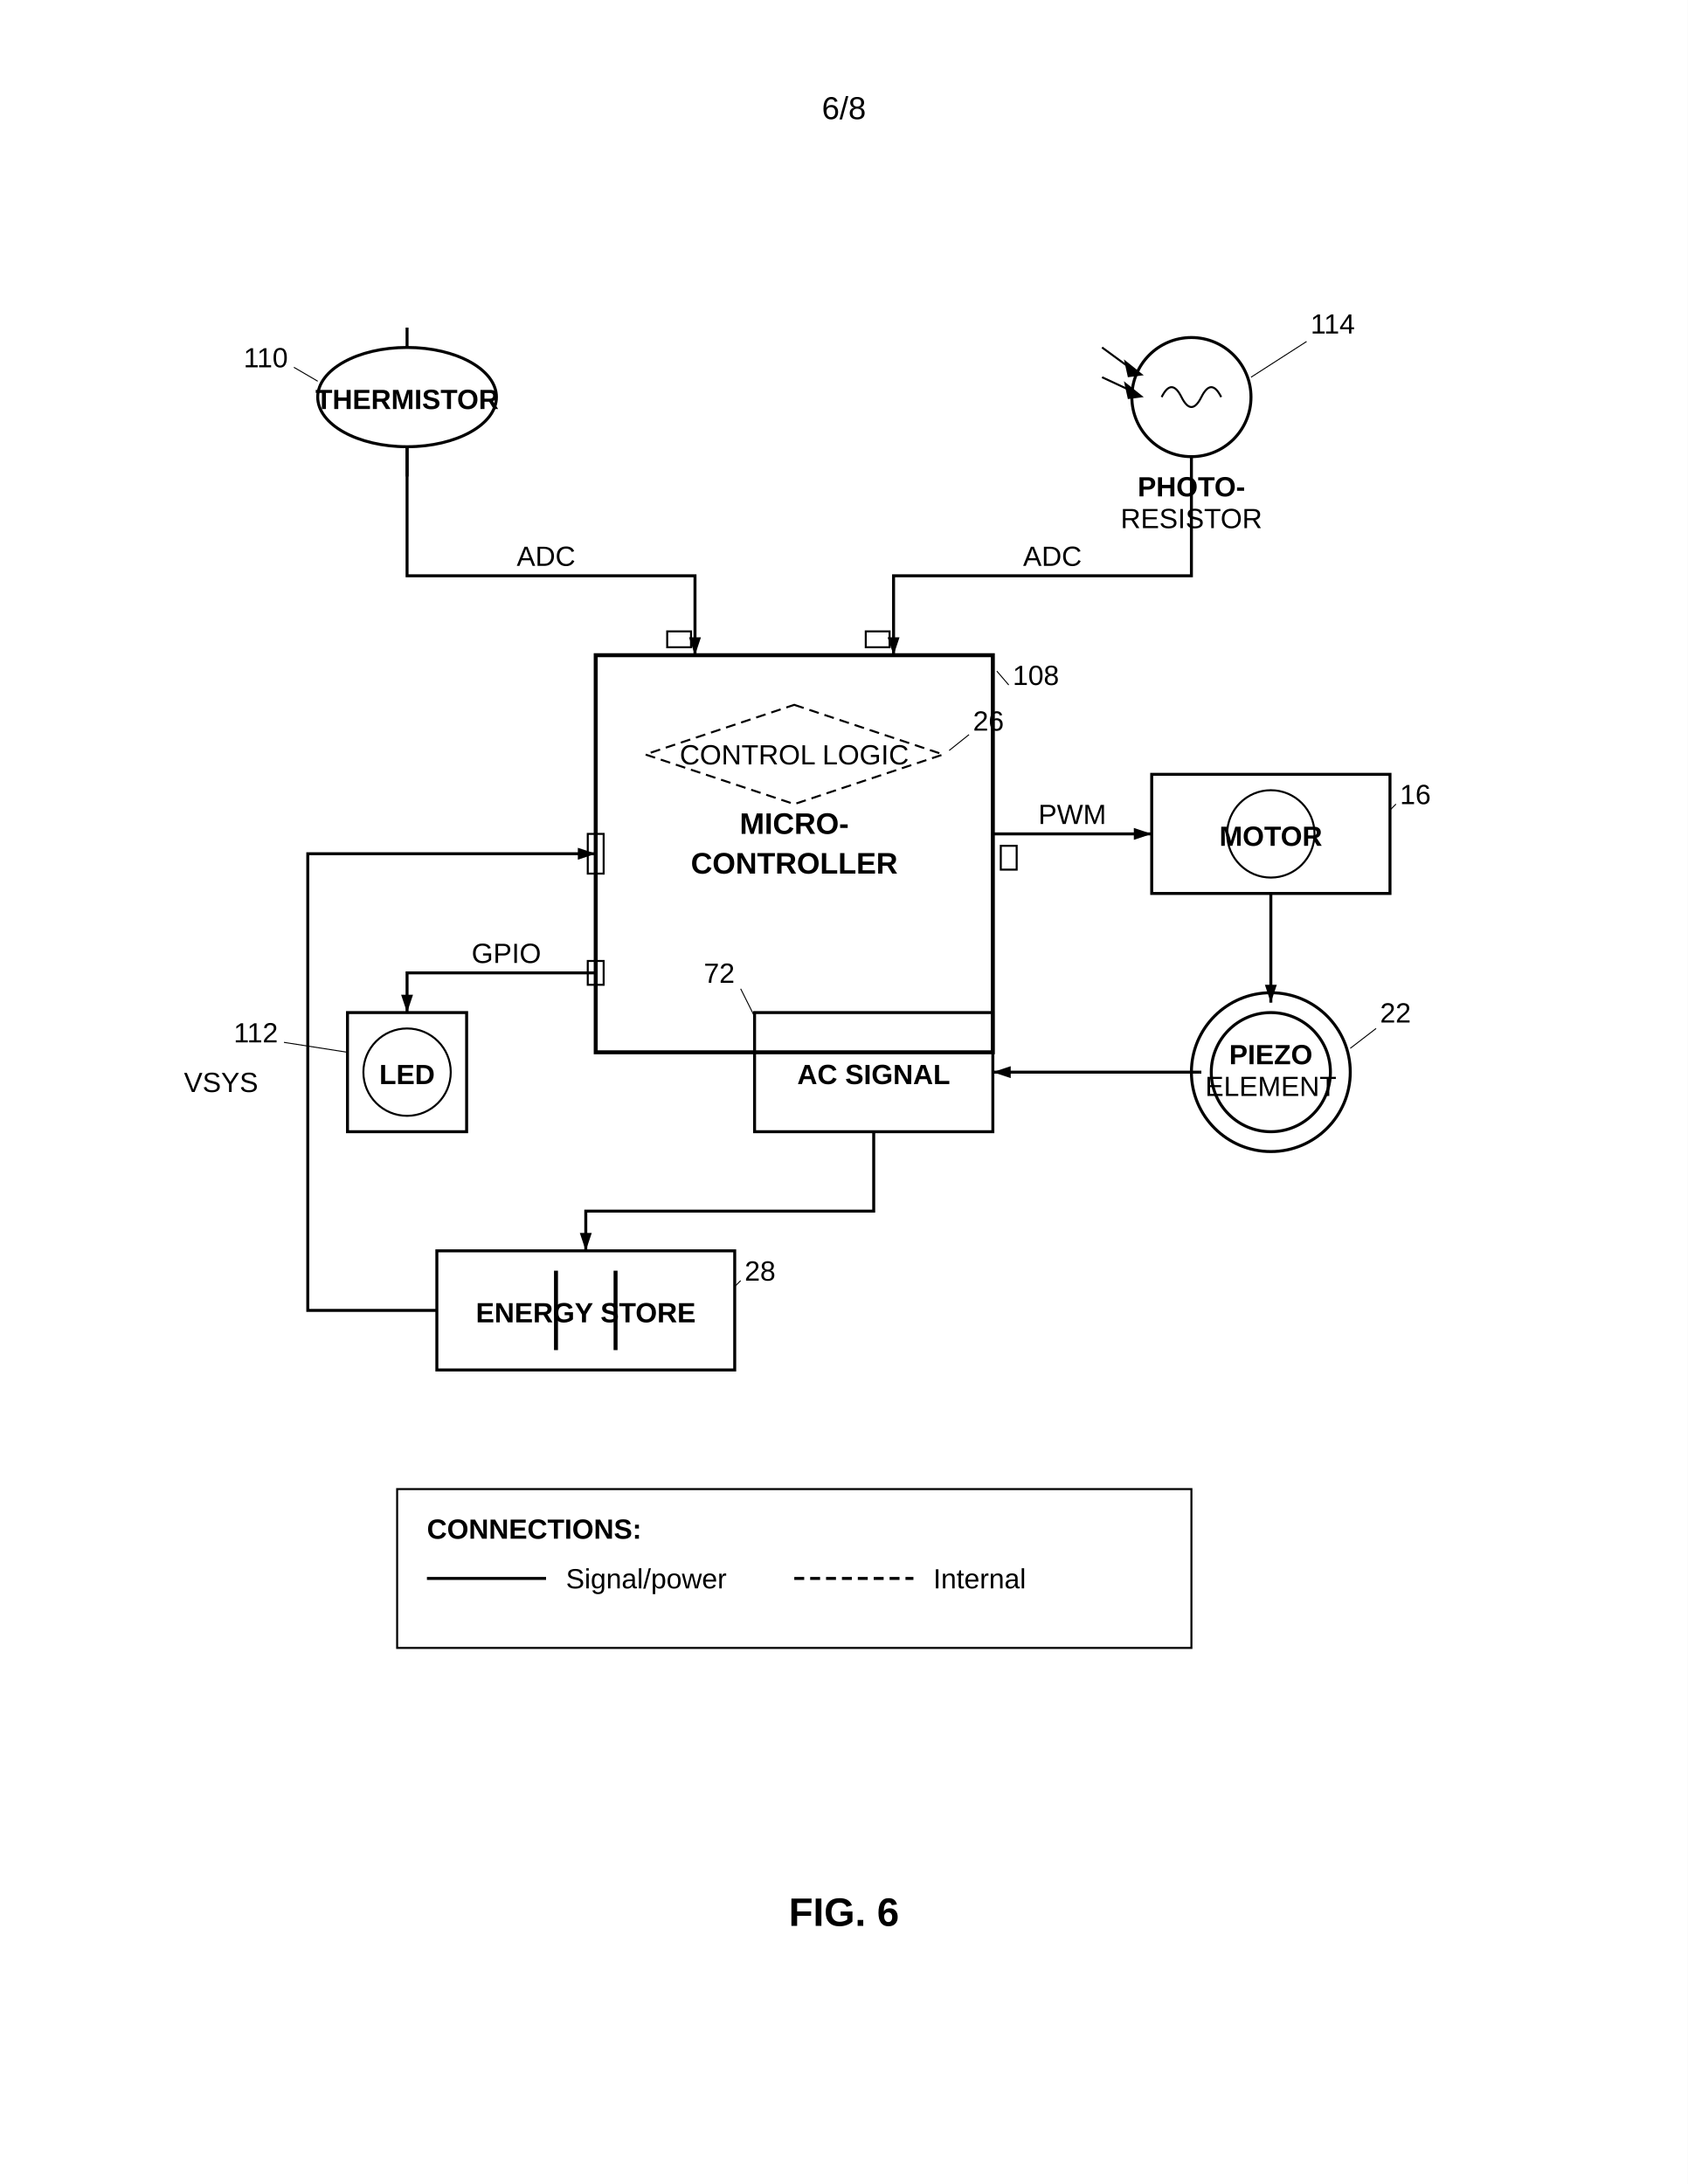
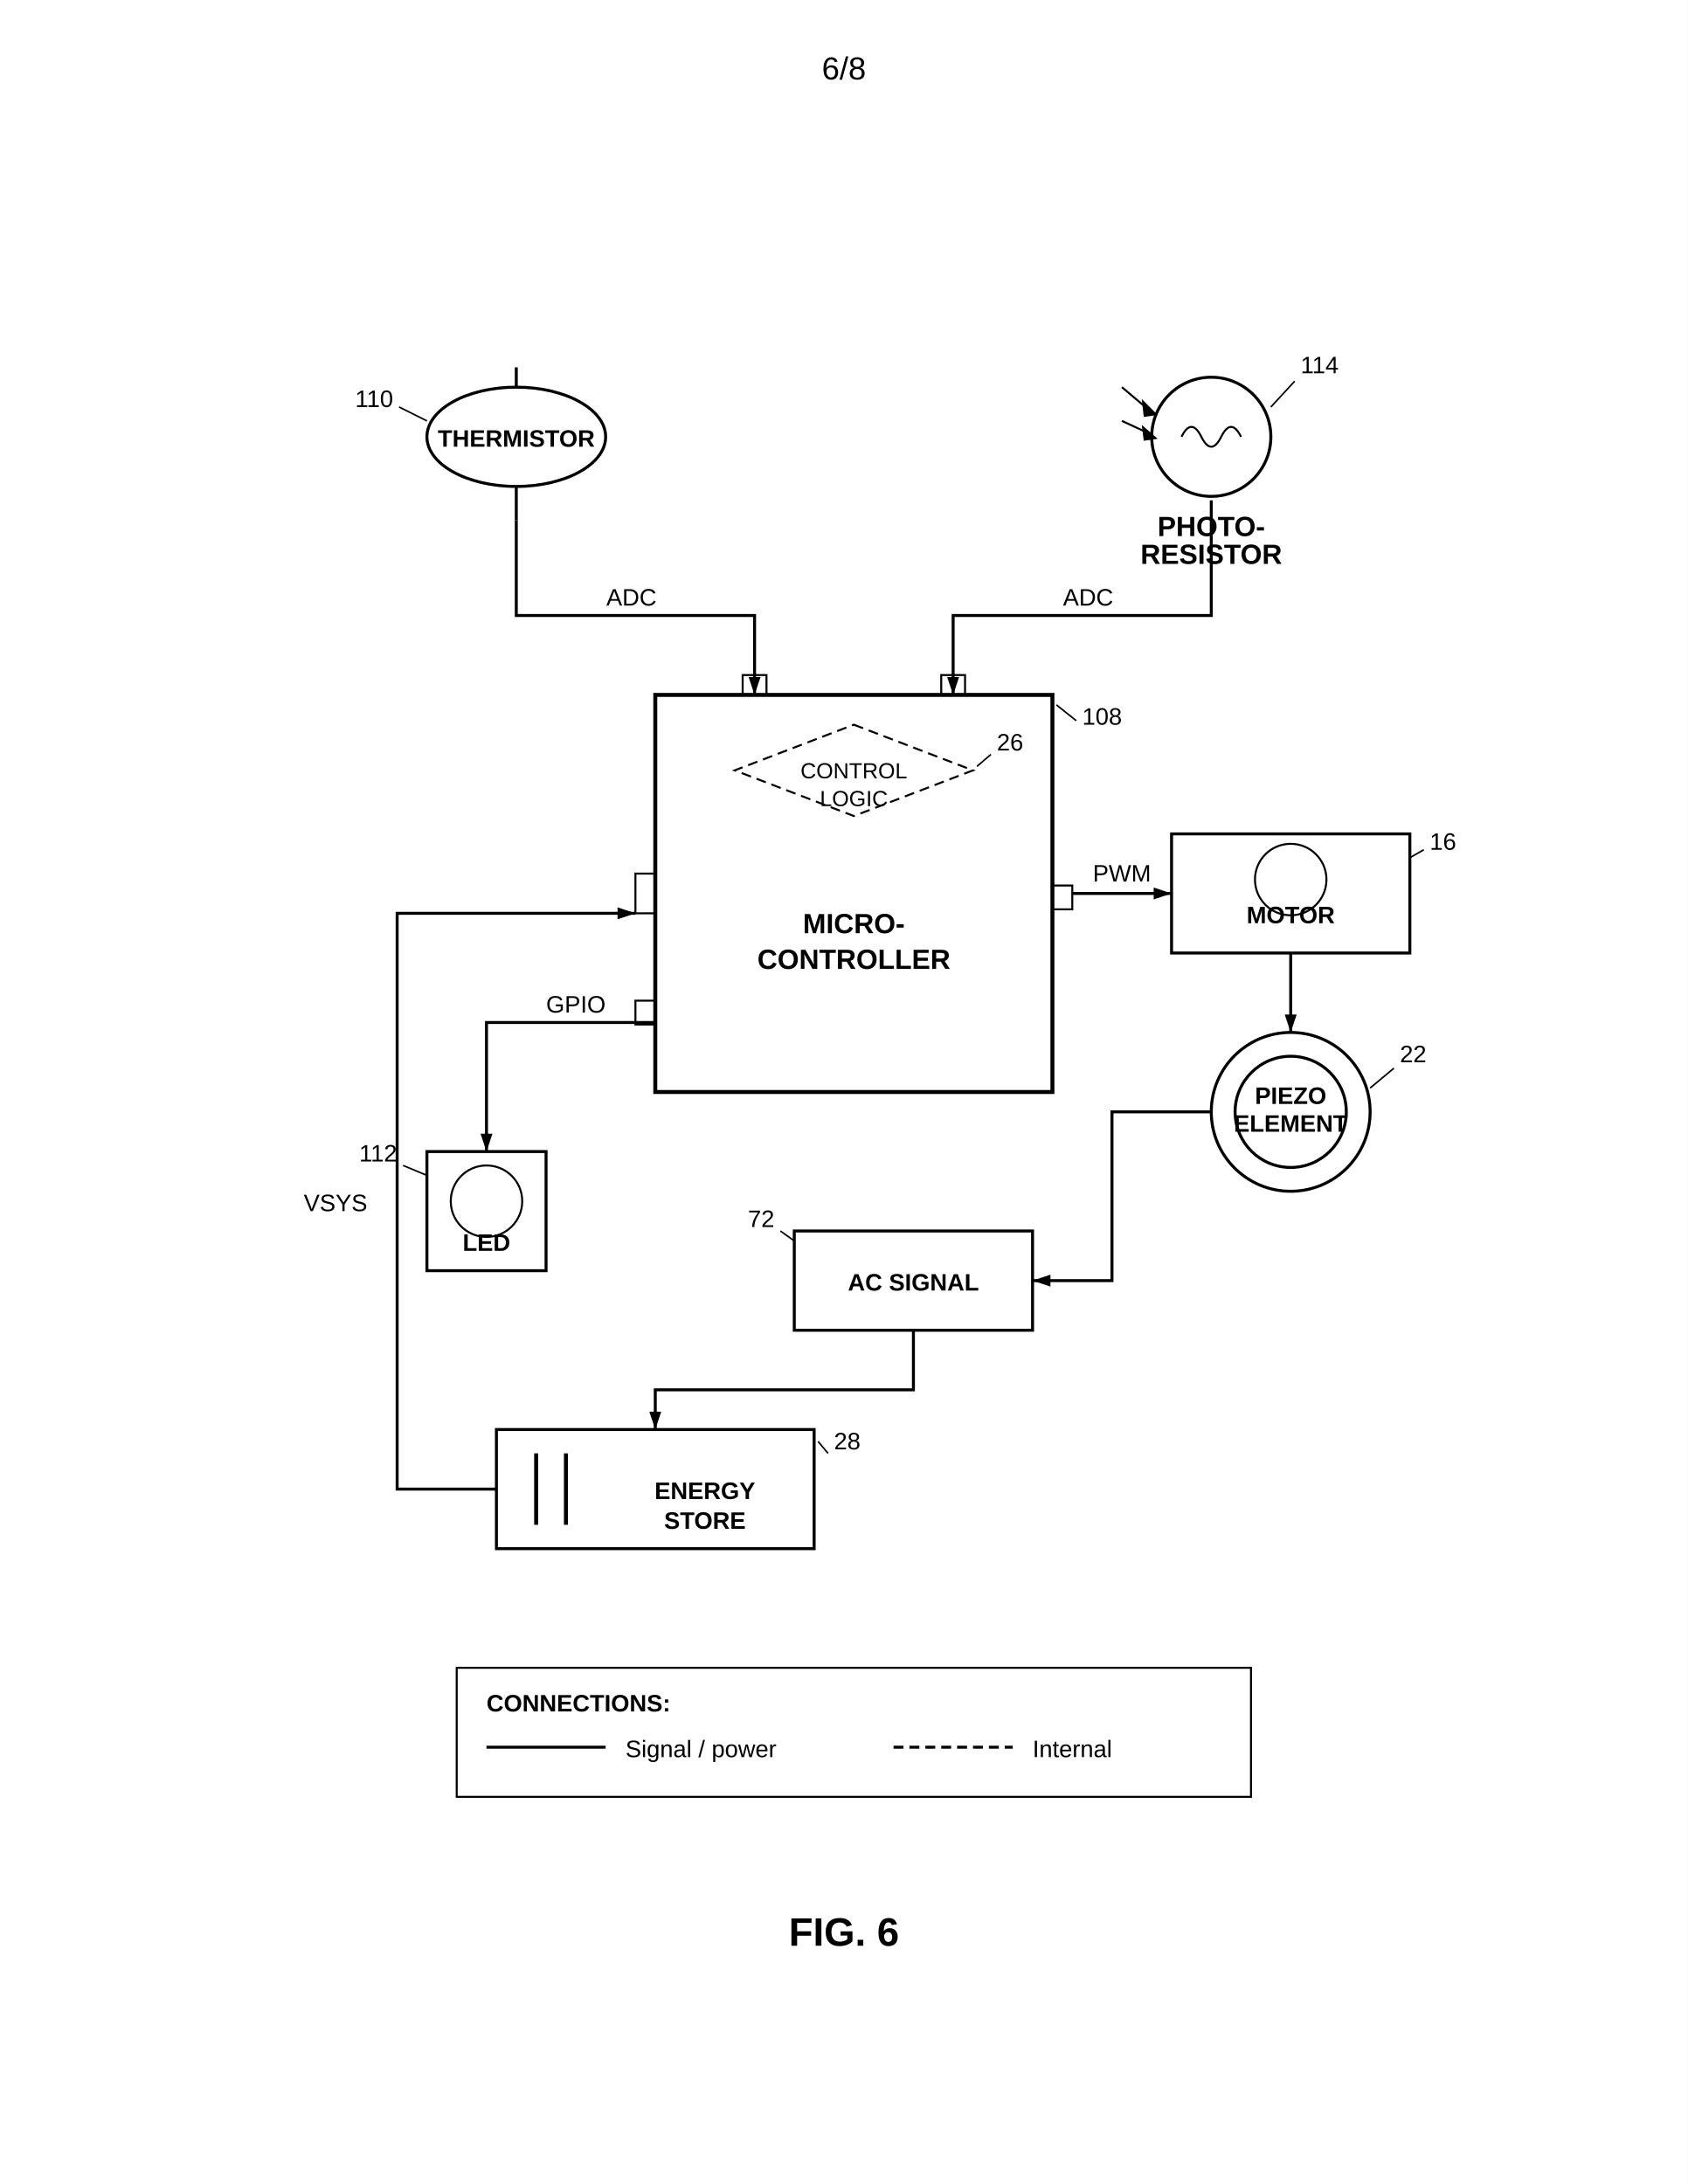
<svg xmlns="http://www.w3.org/2000/svg" width="8.5in" height="11in" viewBox="0 0 850 1100">
  <defs>
    <marker id="ah" markerWidth="6" markerHeight="4" refX="6" refY="2" orient="auto">
      <polygon points="0 0, 6 2, 0 4" fill="black" />
    </marker>
  </defs>
  <rect width="100%" height="100%" fill="white" />
-   <text x="425" y="60" font-family="Arial, sans-serif" font-size="16" text-anchor="middle" fill="black">6/8</text>
-   <g transform="translate(0, 50)">
-     <path d="M 300 280 L 500 280 L 500 480 L 300 480 Z" fill="none" stroke="black" stroke-width="2" />
-     <rect x="336" y="268" width="12" height="8" fill="none" stroke="black" stroke-width="1" />
-     <rect x="436" y="268" width="12" height="8" fill="none" stroke="black" stroke-width="1" />
-     <rect x="296" y="370" width="8" height="20" fill="none" stroke="black" stroke-width="1" />
-     <rect x="504" y="376" width="8" height="12" fill="none" stroke="black" stroke-width="1" />
-     <rect x="296" y="434" width="8" height="12" fill="none" stroke="black" stroke-width="1" />
-     <text x="400" y="370" font-family="Arial, sans-serif" font-size="15" font-weight="bold" text-anchor="middle" fill="black">MICRO-</text>
-     <text x="400" y="390" font-family="Arial, sans-serif" font-size="15" font-weight="bold" text-anchor="middle" fill="black">CONTROLLER</text>
-     <text x="510" y="295" font-family="Arial, sans-serif" font-size="14" text-anchor="start" fill="black">108</text>
-     <line x1="508" y1="295" x2="502" y2="288" stroke="black" stroke-width="0.5" />
-     <g class="component-lead">
-       <line x1="205" y1="115" x2="205" y2="125" stroke="black" stroke-width="1.5" />
-     </g>
-     <ellipse cx="205" cy="150" rx="45" ry="25" fill="none" stroke="black" stroke-width="1.5" />
-     <g class="component-lead">
-       <line x1="205" y1="175" x2="205" y2="190" stroke="black" stroke-width="1.5" />
-     </g>
-     <text x="205" y="156" font-family="Arial, sans-serif" font-size="14" font-weight="bold" text-anchor="middle" fill="black">THERMISTOR</text>
-     <text x="145" y="135" font-family="Arial, sans-serif" font-size="14" text-anchor="end" fill="black">110</text>
-     <line x1="148" y1="135" x2="160" y2="142" stroke="black" stroke-width="0.5" />
-     <path d="M 205 175 L 205 240 L 350 240 L 350 280" fill="none" stroke="black" stroke-width="1.5" marker-end="url(#ah)" />
-     <text x="275" y="235" font-family="Arial, sans-serif" font-size="14" text-anchor="middle" fill="black">ADC</text>
-     <circle cx="600" cy="150" r="30" fill="none" stroke="black" stroke-width="1.5" />
-     <path d="M585,150 Q590,140 595,150 Q600,160 605,150 Q610,140 615,150" fill="none" stroke="black" stroke-width="1" />
-     <line x1="555" y1="125" x2="570" y2="136" stroke="black" stroke-width="1" />
-     <polygon points="566 131, 576 139, 568 140" fill="black" stroke="none" />
-     <line x1="555" y1="140" x2="570" y2="147" stroke="black" stroke-width="1" />
-     <polygon points="566 142, 576 150, 568 151" fill="black" stroke="none" />
-     <text x="600" y="200" font-family="Arial, sans-serif" font-size="14" font-weight="bold" text-anchor="middle" fill="black">PHOTO-</text>
-     <text x="600" y="216" font-family="Arial, sans-serif" font-size="14" text-anchor="middle" fill="black">RESISTOR</text>
-     <text x="660" y="118" font-family="Arial, sans-serif" font-size="14" text-anchor="start" fill="black">114</text>
-     <line x1="658" y1="122" x2="630" y2="140" stroke="black" stroke-width="0.5" />
-     <path d="M 600 180 L 600 240 L 450 240 L 450 280" fill="none" stroke="black" stroke-width="1.5" marker-end="url(#ah)" />
-     <text x="530" y="235" font-family="Arial, sans-serif" font-size="14" text-anchor="middle" fill="black">ADC</text>
-     <rect x="580" y="340" width="120" height="60" fill="none" stroke="black" stroke-width="1.5" />
-     <path d="M 618 370 A 22 22 0 1 0 662 370 A 22 22 0 1 0 618 370 Z" fill="none" stroke="black" stroke-width="1" />
-     <text x="640" y="376" font-family="Arial, sans-serif" font-size="14" font-weight="bold" text-anchor="middle" fill="black">MOTOR</text>
-     <text x="705" y="355" font-family="Arial, sans-serif" font-size="14" text-anchor="start" fill="black">16</text>
-     <line x1="703" y1="355" x2="700" y2="358" stroke="black" stroke-width="0.5" />
-     <line x1="500" y1="370" x2="580" y2="370" stroke="black" stroke-width="1.5" marker-end="url(#ah)" />
-     <text x="540" y="365" font-family="Arial, sans-serif" font-size="14" text-anchor="middle" fill="black">PWM</text>
-     <circle cx="640" cy="490" r="40" fill="none" stroke="black" stroke-width="1.5" />
-     <path d="M 610 490 A 30 30 0 1 0 670 490 A 30 30 0 1 0 610 490 Z" fill="none" stroke="black" stroke-width="1.5" />
-     <text x="640" y="486" font-family="Arial, sans-serif" font-size="14" font-weight="bold" text-anchor="middle" fill="black">PIEZO</text>
-     <text x="640" y="502" font-family="Arial, sans-serif" font-size="14" text-anchor="middle" fill="black">ELEMENT</text>
-     <text x="695" y="465" font-family="Arial, sans-serif" font-size="14" text-anchor="start" fill="black">22</text>
-     <line x1="693" y1="468" x2="680" y2="478" stroke="black" stroke-width="0.5" />
-     <line x1="640" y1="400" x2="640" y2="455" stroke="black" stroke-width="1.5" marker-end="url(#ah)" />
-     <rect x="380" y="460" width="120" height="60" fill="none" stroke="black" stroke-width="1.5" />
-     <text x="440" y="496" font-family="Arial, sans-serif" font-size="14" font-weight="bold" text-anchor="middle" fill="black">AC SIGNAL</text>
-     <text x="370" y="445" font-family="Arial, sans-serif" font-size="14" text-anchor="end" fill="black">72</text>
-     <line x1="373" y1="448" x2="380" y2="462" stroke="black" stroke-width="0.5" />
-     <line x1="605" y1="490" x2="500" y2="490" stroke="black" stroke-width="1.5" marker-end="url(#ah)" />
-     <rect x="220" y="580" width="150" height="60" fill="none" stroke="black" stroke-width="1.5" />
-     <line x1="280" y1="590" x2="280" y2="630" stroke="black" stroke-width="2" />
-     <line x1="310" y1="590" x2="310" y2="630" stroke="black" stroke-width="2" />
-     <text x="295" y="616" font-family="Arial, sans-serif" font-size="14" font-weight="bold" text-anchor="middle" fill="black">ENERGY STORE</text>
-     <text x="375" y="595" font-family="Arial, sans-serif" font-size="14" text-anchor="start" fill="black">28</text>
-     <line x1="373" y1="595" x2="370" y2="598" stroke="black" stroke-width="0.5" />
-     <path d="M 440 520 L 440 560 L 295 560 L 295 580" fill="none" stroke="black" stroke-width="1.5" marker-end="url(#ah)" />
-     <path d="M 220 610 L 155 610 L 155 380 L 300 380" fill="none" stroke="black" stroke-width="1.5" marker-end="url(#ah)" />
-     <text x="130" y="500" font-family="Arial, sans-serif" font-size="14" text-anchor="end" fill="black">VSYS</text>
-     <polygon points="400,305 475,330 400,355 325,330" fill="none" stroke="black" stroke-width="1" stroke-dasharray="5,3" />
-     <text x="400" y="335" font-family="Arial, sans-serif" font-size="14" text-anchor="middle" fill="black">CONTROL LOGIC</text>
-     <text x="490" y="318" font-family="Arial, sans-serif" font-size="14" text-anchor="start" fill="black">26</text>
-     <line x1="488" y1="320" x2="478" y2="328" stroke="black" stroke-width="0.5" />
-     <rect x="175" y="460" width="60" height="60" fill="none" stroke="black" stroke-width="1.5" />
-     <path d="M 183 490 A 22 22 0 1 0 227 490 A 22 22 0 1 0 183 490 Z" fill="none" stroke="black" stroke-width="1" />
-     <text x="205" y="496" font-family="Arial, sans-serif" font-size="14" font-weight="bold" text-anchor="middle" fill="black">LED</text>
-     <text x="140" y="475" font-family="Arial, sans-serif" font-size="14" text-anchor="end" fill="black">112</text>
-     <line x1="143" y1="475" x2="175" y2="480" stroke="black" stroke-width="0.5" />
-     <path d="M 300 440 L 205 440 L 205 460" fill="none" stroke="black" stroke-width="1.5" marker-end="url(#ah)" />
-     <text x="255" y="435" font-family="Arial, sans-serif" font-size="14" text-anchor="middle" fill="black">GPIO</text>
-     <rect x="200" y="700" width="400" height="80" fill="none" stroke="black" stroke-width="1" />
-     <text x="215" y="725" font-family="Arial, sans-serif" font-size="14" font-weight="bold" fill="black">CONNECTIONS:</text>
-     <line x1="215" y1="745" x2="275" y2="745" stroke="black" stroke-width="1.5" />
-     <text x="285" y="750" font-family="Arial, sans-serif" font-size="14" text-anchor="start" fill="black">Signal/power</text>
-     <line x1="400" y1="745" x2="460" y2="745" stroke="black" stroke-width="1.5" stroke-dasharray="5,3" />
-     <text x="470" y="750" font-family="Arial, sans-serif" font-size="14" text-anchor="start" fill="black">Internal</text>
-     <text x="425" y="920" font-family="Arial, sans-serif" font-size="20" font-weight="bold" text-anchor="middle" fill="black">FIG. 6</text>
+   <text x="425" y="40" font-family="Arial, sans-serif" font-size="16" text-anchor="middle" fill="black">6/8</text>
+   <g transform="translate(30, 70)">
+     <rect x="300" y="280" width="200" height="200" fill="none" stroke="black" stroke-width="2" />
+     <rect x="344" y="270" width="12" height="10" fill="none" stroke="black" stroke-width="1" />
+     <rect x="444" y="270" width="12" height="10" fill="none" stroke="black" stroke-width="1" />
+     <rect x="290" y="370" width="10" height="20" fill="none" stroke="black" stroke-width="1" />
+     <rect x="500" y="376" width="10" height="12" fill="none" stroke="black" stroke-width="1" />
+     <rect x="290" y="434" width="10" height="12" fill="none" stroke="black" stroke-width="1" />
+     <text x="400" y="400" font-family="Arial, sans-serif" font-size="14" font-weight="bold" text-anchor="middle" fill="black">MICRO-</text>
+     <text x="400" y="418" font-family="Arial, sans-serif" font-size="14" font-weight="bold" text-anchor="middle" fill="black">CONTROLLER</text>
+     <text x="515" y="295" font-family="Arial, sans-serif" font-size="12" text-anchor="start" fill="black">108</text>
+     <line x1="512" y1="293" x2="502" y2="285" stroke="black" stroke-width="0.8" />
+     <polygon points="400,295 460,318 400,341 340,318" fill="none" stroke="black" stroke-width="1" stroke-dasharray="5,3" />
+     <text x="400" y="322" font-family="Arial, sans-serif" font-size="11" text-anchor="middle" fill="black">CONTROL</text>
+     <text x="400" y="336" font-family="Arial, sans-serif" font-size="11" text-anchor="middle" fill="black">LOGIC</text>
+     <text x="472" y="308" font-family="Arial, sans-serif" font-size="12" text-anchor="start" fill="black">26</text>
+     <line x1="469" y1="310" x2="462" y2="316" stroke="black" stroke-width="0.8" />
+     <line x1="230" y1="115" x2="230" y2="125" stroke="black" stroke-width="1.5" />
+     <ellipse cx="230" cy="150" rx="45" ry="25" fill="none" stroke="black" stroke-width="1.5" />
+     <line x1="230" y1="175" x2="230" y2="192" stroke="black" stroke-width="1.5" />
+     <text x="230" y="155" font-family="Arial, sans-serif" font-size="12" font-weight="bold" text-anchor="middle" fill="black">THERMISTOR</text>
+     <text x="168" y="135" font-family="Arial, sans-serif" font-size="12" text-anchor="end" fill="black">110</text>
+     <line x1="171" y1="135" x2="185" y2="142" stroke="black" stroke-width="0.8" />
+     <path d="M 230 192 L 230 240 L 350 240 L 350 280" fill="none" stroke="black" stroke-width="1.5" marker-end="url(#ah)" />
+     <text x="288" y="235" font-family="Arial, sans-serif" font-size="12" text-anchor="middle" fill="black">ADC</text>
+     <circle cx="580" cy="150" r="30" fill="none" stroke="black" stroke-width="1.5" />
+     <path d="M565,150 Q570,140 575,150 Q580,160 585,150 Q590,140 595,150" fill="none" stroke="black" stroke-width="1" />
+     <line x1="535" y1="125" x2="548" y2="136" stroke="black" stroke-width="1" />
+     <polygon points="545 131, 553 139, 546 140" fill="black" stroke="none" />
+     <line x1="535" y1="142" x2="548" y2="148" stroke="black" stroke-width="1" />
+     <polygon points="545 144, 553 151, 546 152" fill="black" stroke="none" />
+     <text x="580" y="200" font-family="Arial, sans-serif" font-size="14" font-weight="bold" text-anchor="middle" fill="black">PHOTO-</text>
+     <text x="580" y="214" font-family="Arial, sans-serif" font-size="14" font-weight="bold" text-anchor="middle" fill="black">RESISTOR</text>
+     <text x="625" y="118" font-family="Arial, sans-serif" font-size="12" text-anchor="start" fill="black">114</text>
+     <line x1="622" y1="122" x2="610" y2="135" stroke="black" stroke-width="0.8" />
+     <path d="M 580 182 L 580 240 L 450 240 L 450 280" fill="none" stroke="black" stroke-width="1.5" marker-end="url(#ah)" />
+     <text x="518" y="235" font-family="Arial, sans-serif" font-size="12" text-anchor="middle" fill="black">ADC</text>
+     <rect x="560" y="350" width="120" height="60" fill="none" stroke="black" stroke-width="1.5" />
+     <circle cx="620" cy="373" r="18" fill="none" stroke="black" stroke-width="1" />
+     <text x="620" y="395" font-family="Arial, sans-serif" font-size="12" font-weight="bold" text-anchor="middle" fill="black">MOTOR</text>
+     <text x="690" y="358" font-family="Arial, sans-serif" font-size="12" text-anchor="start" fill="black">16</text>
+     <line x1="687" y1="358" x2="680" y2="362" stroke="black" stroke-width="0.8" />
+     <line x1="510" y1="380" x2="560" y2="380" stroke="black" stroke-width="1.5" marker-end="url(#ah)" />
+     <text x="535" y="374" font-family="Arial, sans-serif" font-size="12" text-anchor="middle" fill="black">PWM</text>
+     <circle cx="620" cy="490" r="40" fill="none" stroke="black" stroke-width="1.5" />
+     <circle cx="620" cy="490" r="28" fill="none" stroke="black" stroke-width="1.5" />
+     <text x="620" y="486" font-family="Arial, sans-serif" font-size="12" font-weight="bold" text-anchor="middle" fill="black">PIEZO</text>
+     <text x="620" y="500" font-family="Arial, sans-serif" font-size="12" font-weight="bold" text-anchor="middle" fill="black">ELEMENT</text>
+     <text x="675" y="465" font-family="Arial, sans-serif" font-size="12" text-anchor="start" fill="black">22</text>
+     <line x1="672" y1="468" x2="660" y2="478" stroke="black" stroke-width="0.8" />
+     <line x1="620" y1="410" x2="620" y2="450" stroke="black" stroke-width="1.5" marker-end="url(#ah)" />
+     <rect x="370" y="550" width="120" height="50" fill="none" stroke="black" stroke-width="1.5" />
+     <text x="430" y="580" font-family="Arial, sans-serif" font-size="12" font-weight="bold" text-anchor="middle" fill="black">AC SIGNAL</text>
+     <text x="360" y="548" font-family="Arial, sans-serif" font-size="12" text-anchor="end" fill="black">72</text>
+     <line x1="363" y1="550" x2="370" y2="555" stroke="black" stroke-width="0.8" />
+     <path d="M 580 490 L 530 490 L 530 575 L 490 575" fill="none" stroke="black" stroke-width="1.5" marker-end="url(#ah)" />
+     <rect x="220" y="650" width="160" height="60" fill="none" stroke="black" stroke-width="1.5" />
+     <line x1="240" y1="662" x2="240" y2="698" stroke="black" stroke-width="2" />
+     <line x1="255" y1="662" x2="255" y2="698" stroke="black" stroke-width="2" />
+     <text x="325" y="685" font-family="Arial, sans-serif" font-size="12" font-weight="bold" text-anchor="middle" fill="black">ENERGY</text>
+     <text x="325" y="700" font-family="Arial, sans-serif" font-size="12" font-weight="bold" text-anchor="middle" fill="black">STORE</text>
+     <text x="390" y="660" font-family="Arial, sans-serif" font-size="12" text-anchor="start" fill="black">28</text>
+     <line x1="387" y1="662" x2="382" y2="656" stroke="black" stroke-width="0.8" />
+     <path d="M 430 600 L 430 630 L 300 630 L 300 650" fill="none" stroke="black" stroke-width="1.5" marker-end="url(#ah)" />
+     <path d="M 220 680 L 170 680 L 170 390 L 290 390" fill="none" stroke="black" stroke-width="1.5" marker-end="url(#ah)" />
+     <text x="155" y="540" font-family="Arial, sans-serif" font-size="12" text-anchor="end" fill="black">VSYS</text>
+     <rect x="185" y="510" width="60" height="60" fill="none" stroke="black" stroke-width="1.5" />
+     <circle cx="215" cy="535" r="18" fill="none" stroke="black" stroke-width="1" />
+     <text x="215" y="560" font-family="Arial, sans-serif" font-size="12" font-weight="bold" text-anchor="middle" fill="black">LED</text>
+     <text x="170" y="515" font-family="Arial, sans-serif" font-size="12" text-anchor="end" fill="black">112</text>
+     <line x1="173" y1="517" x2="185" y2="522" stroke="black" stroke-width="0.8" />
+     <path d="M 300 445 L 215 445 L 215 510" fill="none" stroke="black" stroke-width="1.5" marker-end="url(#ah)" />
+     <text x="260" y="440" font-family="Arial, sans-serif" font-size="12" text-anchor="middle" fill="black">GPIO</text>
+     <rect x="200" y="770" width="400" height="65" fill="none" stroke="black" stroke-width="1" />
+     <text x="215" y="792" font-family="Arial, sans-serif" font-size="12" font-weight="bold" fill="black">CONNECTIONS:</text>
+     <line x1="215" y1="810" x2="275" y2="810" stroke="black" stroke-width="1.5" />
+     <text x="285" y="815" font-family="Arial, sans-serif" font-size="12" text-anchor="start" fill="black">Signal / power</text>
+     <line x1="420" y1="810" x2="480" y2="810" stroke="black" stroke-width="1.5" stroke-dasharray="5,3" />
+     <text x="490" y="815" font-family="Arial, sans-serif" font-size="12" text-anchor="start" fill="black">Internal</text>
  </g>
+   <text x="425" y="980" font-family="Arial, sans-serif" font-size="20" font-weight="bold" text-anchor="middle" fill="black">FIG. 6</text>
</svg>
